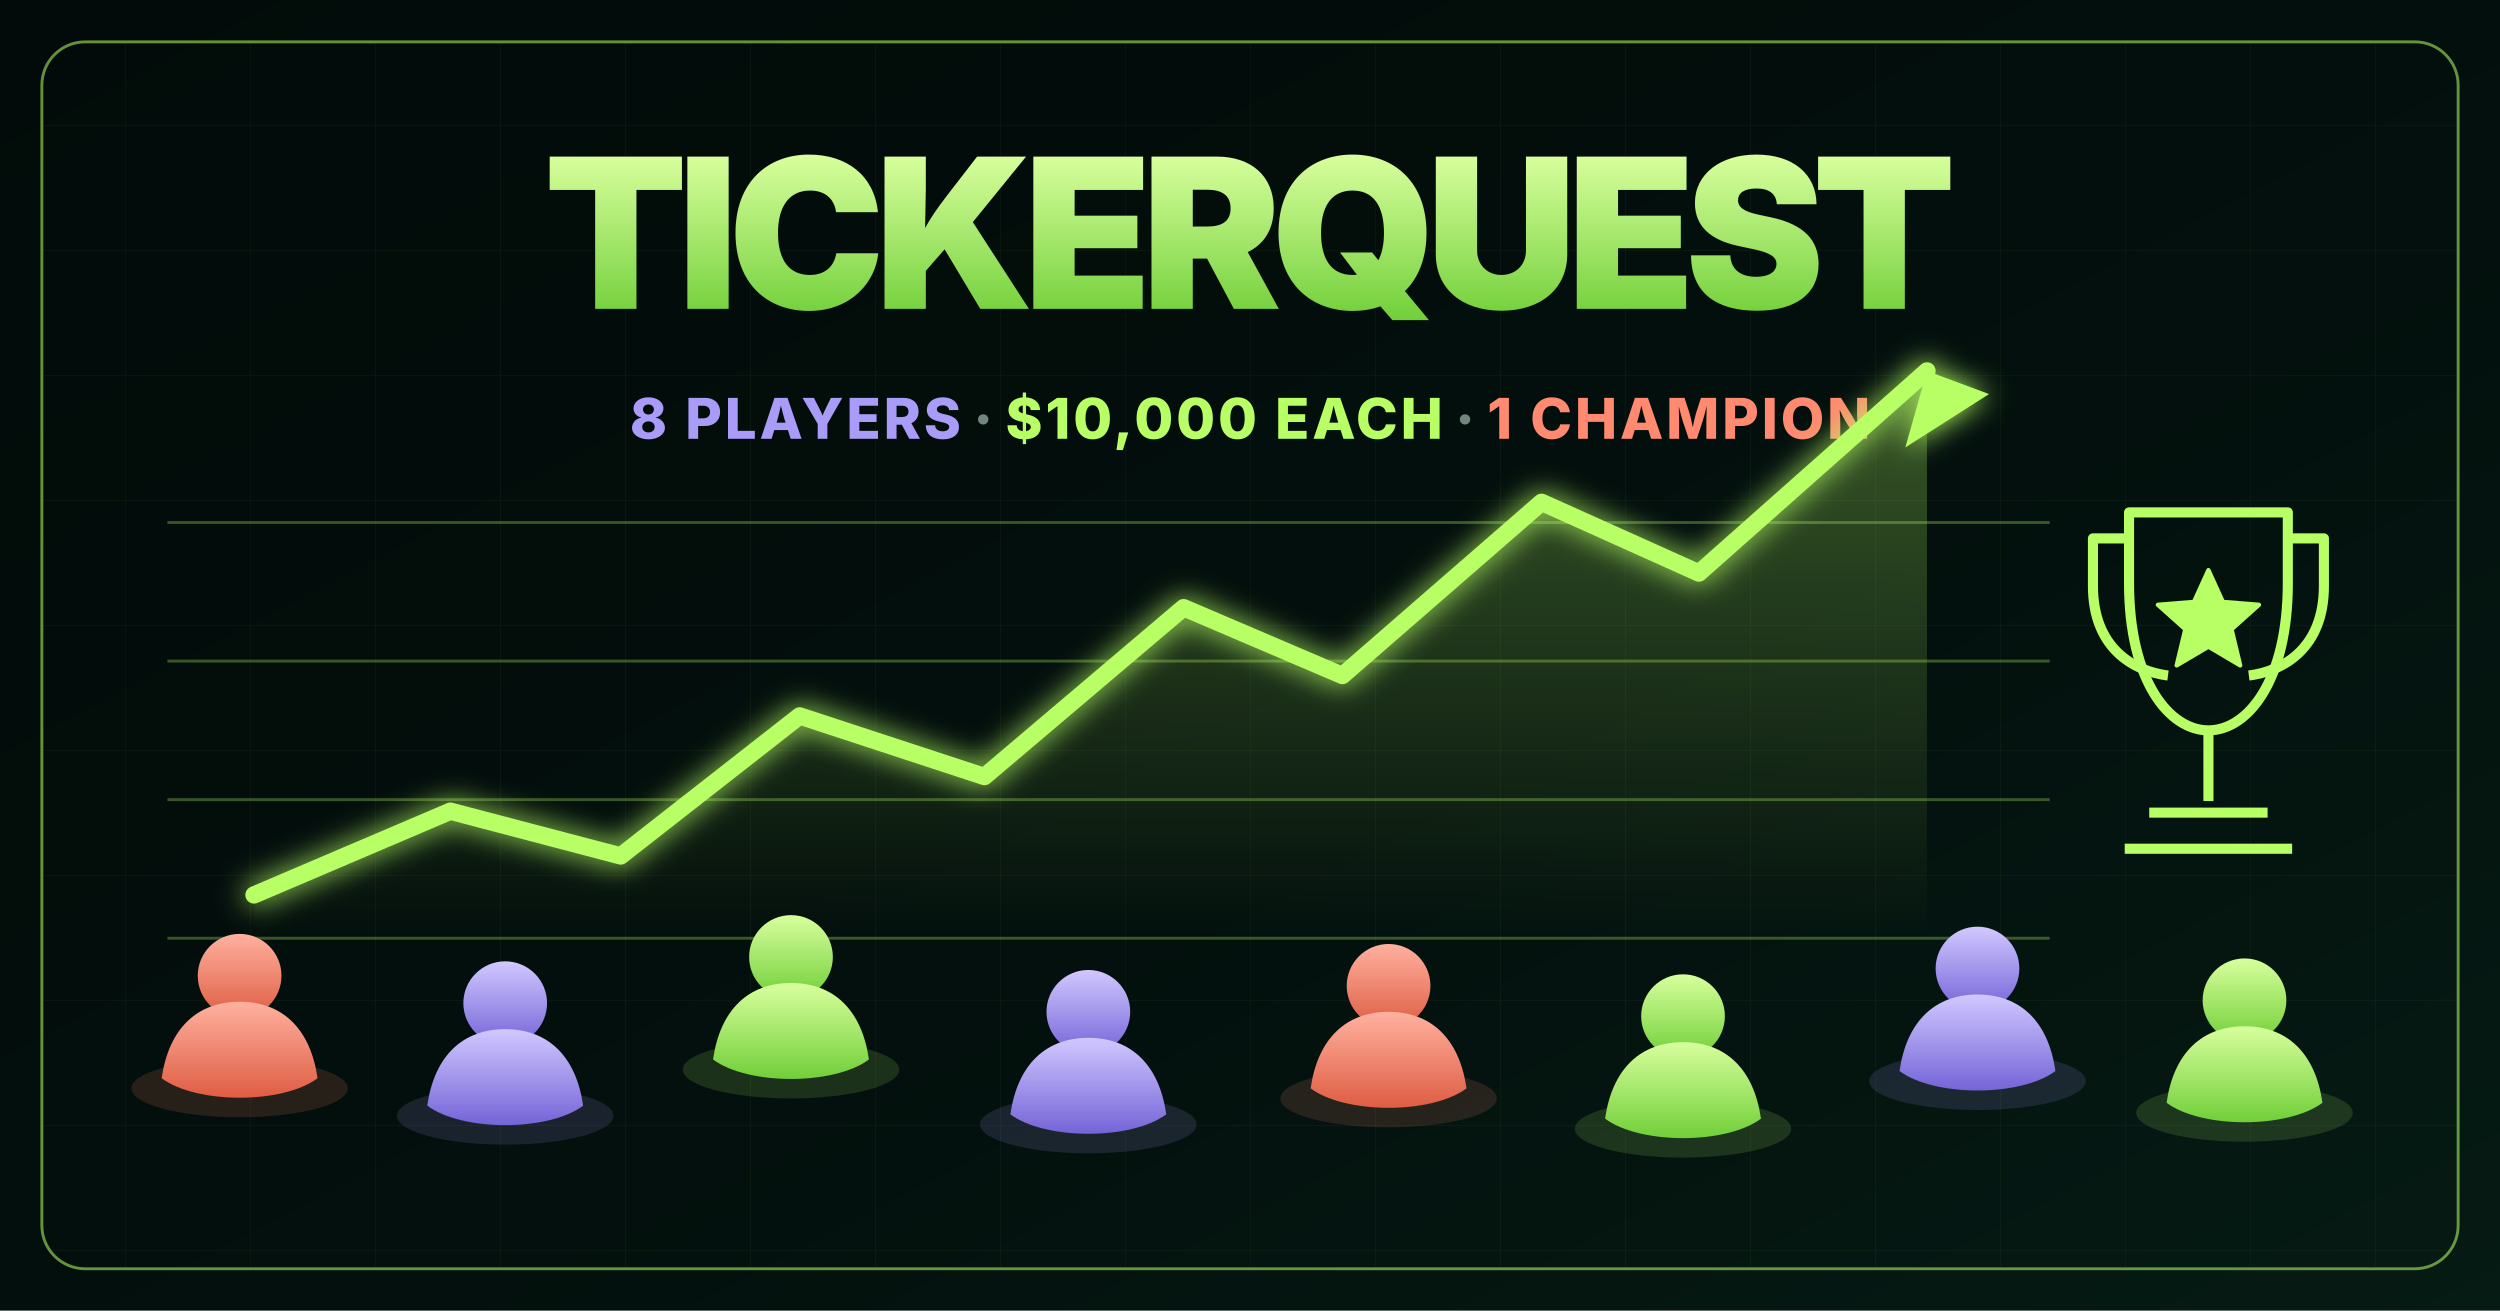
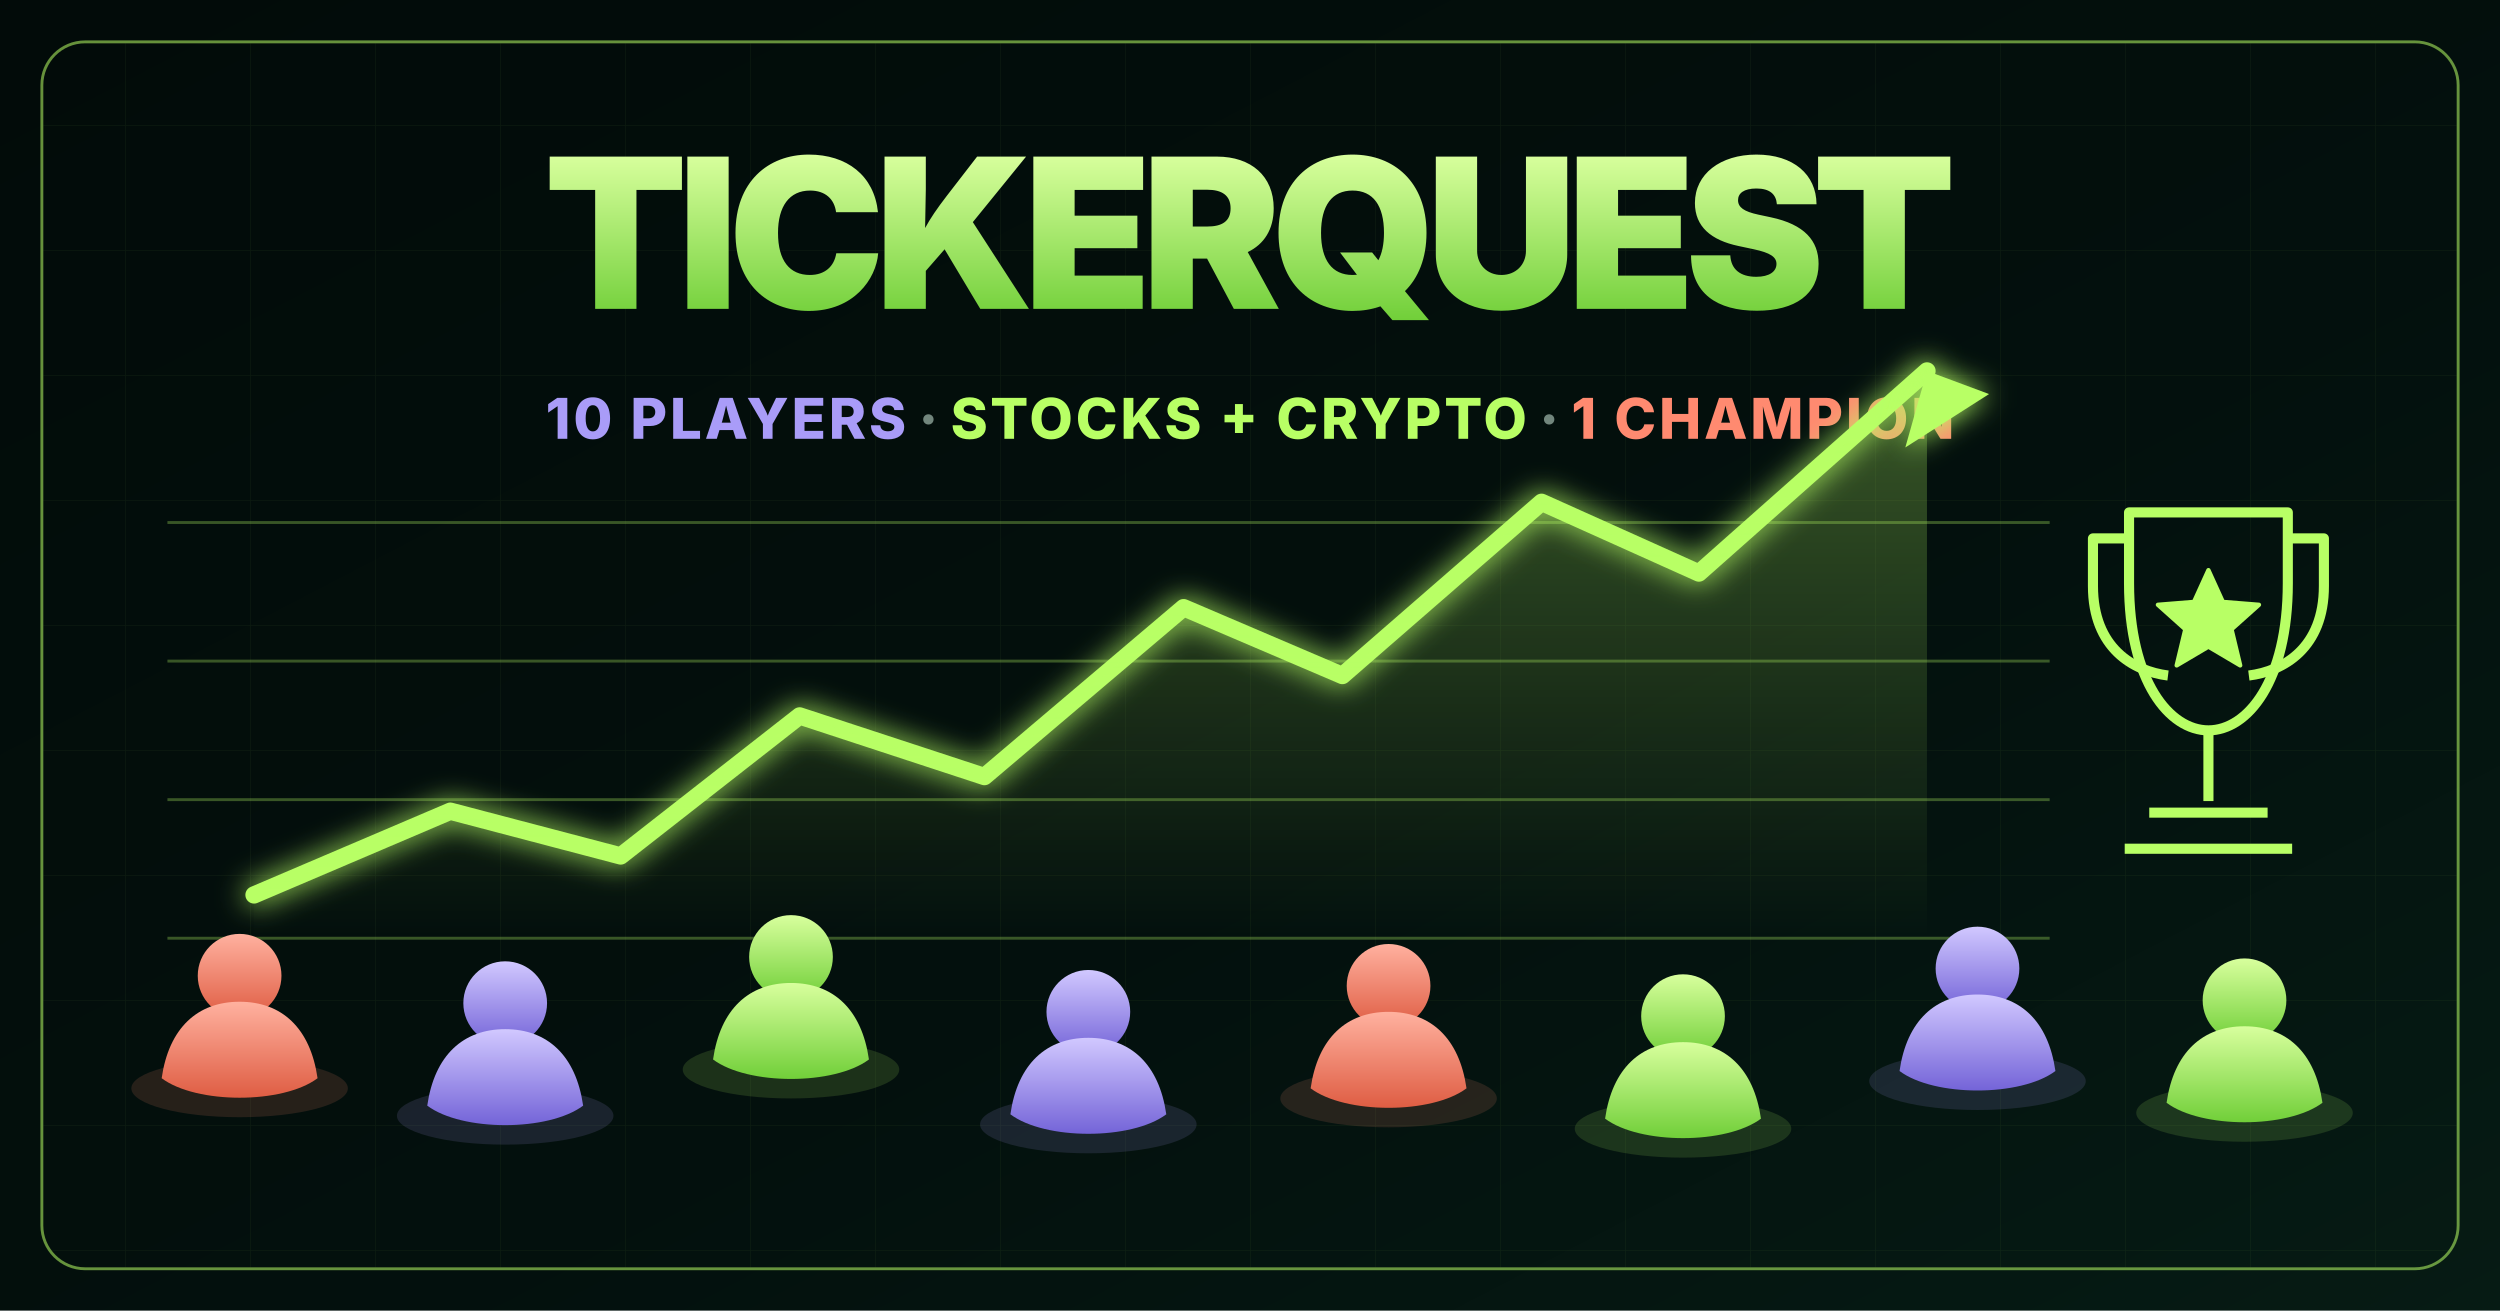
<svg xmlns="http://www.w3.org/2000/svg" width="1732" height="908" viewBox="0 0 1732 908" role="img" aria-labelledby="title description">
  <defs>
    <linearGradient id="background" x1="0" y1="0" x2="1" y2="1">
      <stop offset="0" stop-color="#020b09" />
      <stop offset="0.58" stop-color="#03100d" />
      <stop offset="1" stop-color="#061b14" />
    </linearGradient>
    <linearGradient id="chartFill" x1="0" y1="0" x2="0" y2="1">
      <stop offset="0" stop-color="#b8ff65" stop-opacity=".3" />
      <stop offset="1" stop-color="#b8ff65" stop-opacity="0" />
    </linearGradient>
    <linearGradient id="mint" x1="0" y1="0" x2="0" y2="1">
      <stop offset="0" stop-color="#d8ff9d" />
      <stop offset="1" stop-color="#71cf39" />
    </linearGradient>
    <linearGradient id="lavender" x1="0" y1="0" x2="0" y2="1">
      <stop offset="0" stop-color="#d1c8ff" />
      <stop offset="1" stop-color="#7464d8" />
    </linearGradient>
    <linearGradient id="coral" x1="0" y1="0" x2="0" y2="1">
      <stop offset="0" stop-color="#ffb19f" />
      <stop offset="1" stop-color="#df5d43" />
    </linearGradient>
    <filter id="glow" x="-50%" y="-50%" width="200%" height="200%">
      <feGaussianBlur stdDeviation="10" result="blur" />
      <feMerge>
        <feMergeNode in="blur" />
        <feMergeNode in="SourceGraphic" />
      </feMerge>
    </filter>
    <pattern id="grid" width="86.6" height="86.6" patternUnits="userSpaceOnUse">
      <path d="M86.6 0H0V86.6" fill="none" stroke="#b8ff65" stroke-opacity=".055" stroke-width="1" />
    </pattern>
  </defs>
  <rect width="1732" height="908" fill="url(#background)" />
  <rect x="29" y="29" width="1674" height="850" rx="30" fill="none" stroke="#b8ff65" stroke-opacity=".55" stroke-width="2" />
  <rect x="30" y="30" width="1672" height="848" rx="29" fill="url(#grid)" />
  <text x="866" y="214" fill="url(#mint)" font-family="Inter, Arial, sans-serif" font-size="145" font-weight="850" letter-spacing="-7" text-anchor="middle">TICKERQUEST</text>
  <text x="866" y="304" fill="#dfece6" font-family="Inter, Arial, sans-serif" font-size="39" font-weight="760" letter-spacing="2" text-anchor="middle">
-     <tspan fill="#a99cf8">8 PLAYERS</tspan>
+     <tspan fill="#a99cf8">10 PLAYERS</tspan>
    <tspan fill="#72867d">  ·  </tspan>
-     <tspan fill="#b8ff65">$10,000 EACH</tspan>
+     <tspan fill="#b8ff65">STOCKS + CRYPTO</tspan>
    <tspan fill="#72867d">  ·  </tspan>
    <tspan fill="#ff8a70">1 CHAMPION</tspan>
  </text>
  <path d="M176 620L312 562L430 593L554 496L682 538L820 421L930 468L1068 348L1177 397L1335 257" fill="none" stroke="#b8ff65" stroke-width="12" stroke-linecap="round" stroke-linejoin="round" filter="url(#glow)" />
  <path d="M176 620L312 562L430 593L554 496L682 538L820 421L930 468L1068 348L1177 397L1335 257V650H176Z" fill="url(#chartFill)" />
  <path d="M1335 257l-15 53 58-37z" fill="#b8ff65" filter="url(#glow)" />
  <g opacity=".3" stroke="#b8ff65" stroke-width="2">
    <path d="M116 650H1420" />
    <path d="M116 554H1420" />
    <path d="M116 458H1420" />
    <path d="M116 362H1420" />
  </g>
  <g transform="translate(1450 355)" fill="none" stroke="#b8ff65" stroke-width="7" stroke-linejoin="round">
    <path d="M25 0h110v49c0 68-28 102-55 102S25 117 25 49Z" />
    <path d="M25 18H0v33c0 43 28 59 52 62M135 18h25v33c0 43-28 59-52 62" />
    <path d="M80 151v49M39 208h82M22 233h116" />
    <path d="m80 40 10 22 25 2-19 17 6 25-22-13-22 13 6-25-19-17 25-2Z" fill="#b8ff65" stroke-width="3" />
  </g>
  <g transform="translate(0 13)">
    <g transform="translate(166 651)">
      <ellipse cx="0" cy="90" rx="75" ry="20" fill="#ff8a70" opacity=".14" />
      <circle cy="12" r="29" fill="url(#coral)" />
      <path d="M-54 83c5-35 25-53 54-53s49 18 54 53c-24 18-84 18-108 0Z" fill="url(#coral)" />
    </g>
    <g transform="translate(350 670)">
      <ellipse cx="0" cy="90" rx="75" ry="20" fill="#a99cf8" opacity=".14" />
      <circle cy="12" r="29" fill="url(#lavender)" />
      <path d="M-54 83c5-35 25-53 54-53s49 18 54 53c-24 18-84 18-108 0Z" fill="url(#lavender)" />
    </g>
    <g transform="translate(548 638)">
      <ellipse cx="0" cy="90" rx="75" ry="20" fill="#b8ff65" opacity=".14" />
      <circle cy="12" r="29" fill="url(#mint)" />
      <path d="M-54 83c5-35 25-53 54-53s49 18 54 53c-24 18-84 18-108 0Z" fill="url(#mint)" />
    </g>
    <g transform="translate(754 676)">
      <ellipse cx="0" cy="90" rx="75" ry="20" fill="#a99cf8" opacity=".14" />
      <circle cy="12" r="29" fill="url(#lavender)" />
      <path d="M-54 83c5-35 25-53 54-53s49 18 54 53c-24 18-84 18-108 0Z" fill="url(#lavender)" />
    </g>
    <g transform="translate(962 658)">
      <ellipse cx="0" cy="90" rx="75" ry="20" fill="#ff8a70" opacity=".14" />
      <circle cy="12" r="29" fill="url(#coral)" />
      <path d="M-54 83c5-35 25-53 54-53s49 18 54 53c-24 18-84 18-108 0Z" fill="url(#coral)" />
    </g>
    <g transform="translate(1166 679)">
      <ellipse cx="0" cy="90" rx="75" ry="20" fill="#b8ff65" opacity=".14" />
      <circle cy="12" r="29" fill="url(#mint)" />
      <path d="M-54 83c5-35 25-53 54-53s49 18 54 53c-24 18-84 18-108 0Z" fill="url(#mint)" />
    </g>
    <g transform="translate(1370 646)">
      <ellipse cx="0" cy="90" rx="75" ry="20" fill="#a99cf8" opacity=".14" />
      <circle cy="12" r="29" fill="url(#lavender)" />
      <path d="M-54 83c5-35 25-53 54-53s49 18 54 53c-24 18-84 18-108 0Z" fill="url(#lavender)" />
    </g>
    <g transform="translate(1555 668)">
      <ellipse cx="0" cy="90" rx="75" ry="20" fill="#b8ff65" opacity=".14" />
      <circle cy="12" r="29" fill="url(#mint)" />
      <path d="M-54 83c5-35 25-53 54-53s49 18 54 53c-24 18-84 18-108 0Z" fill="url(#mint)" />
    </g>
  </g>
</svg>
